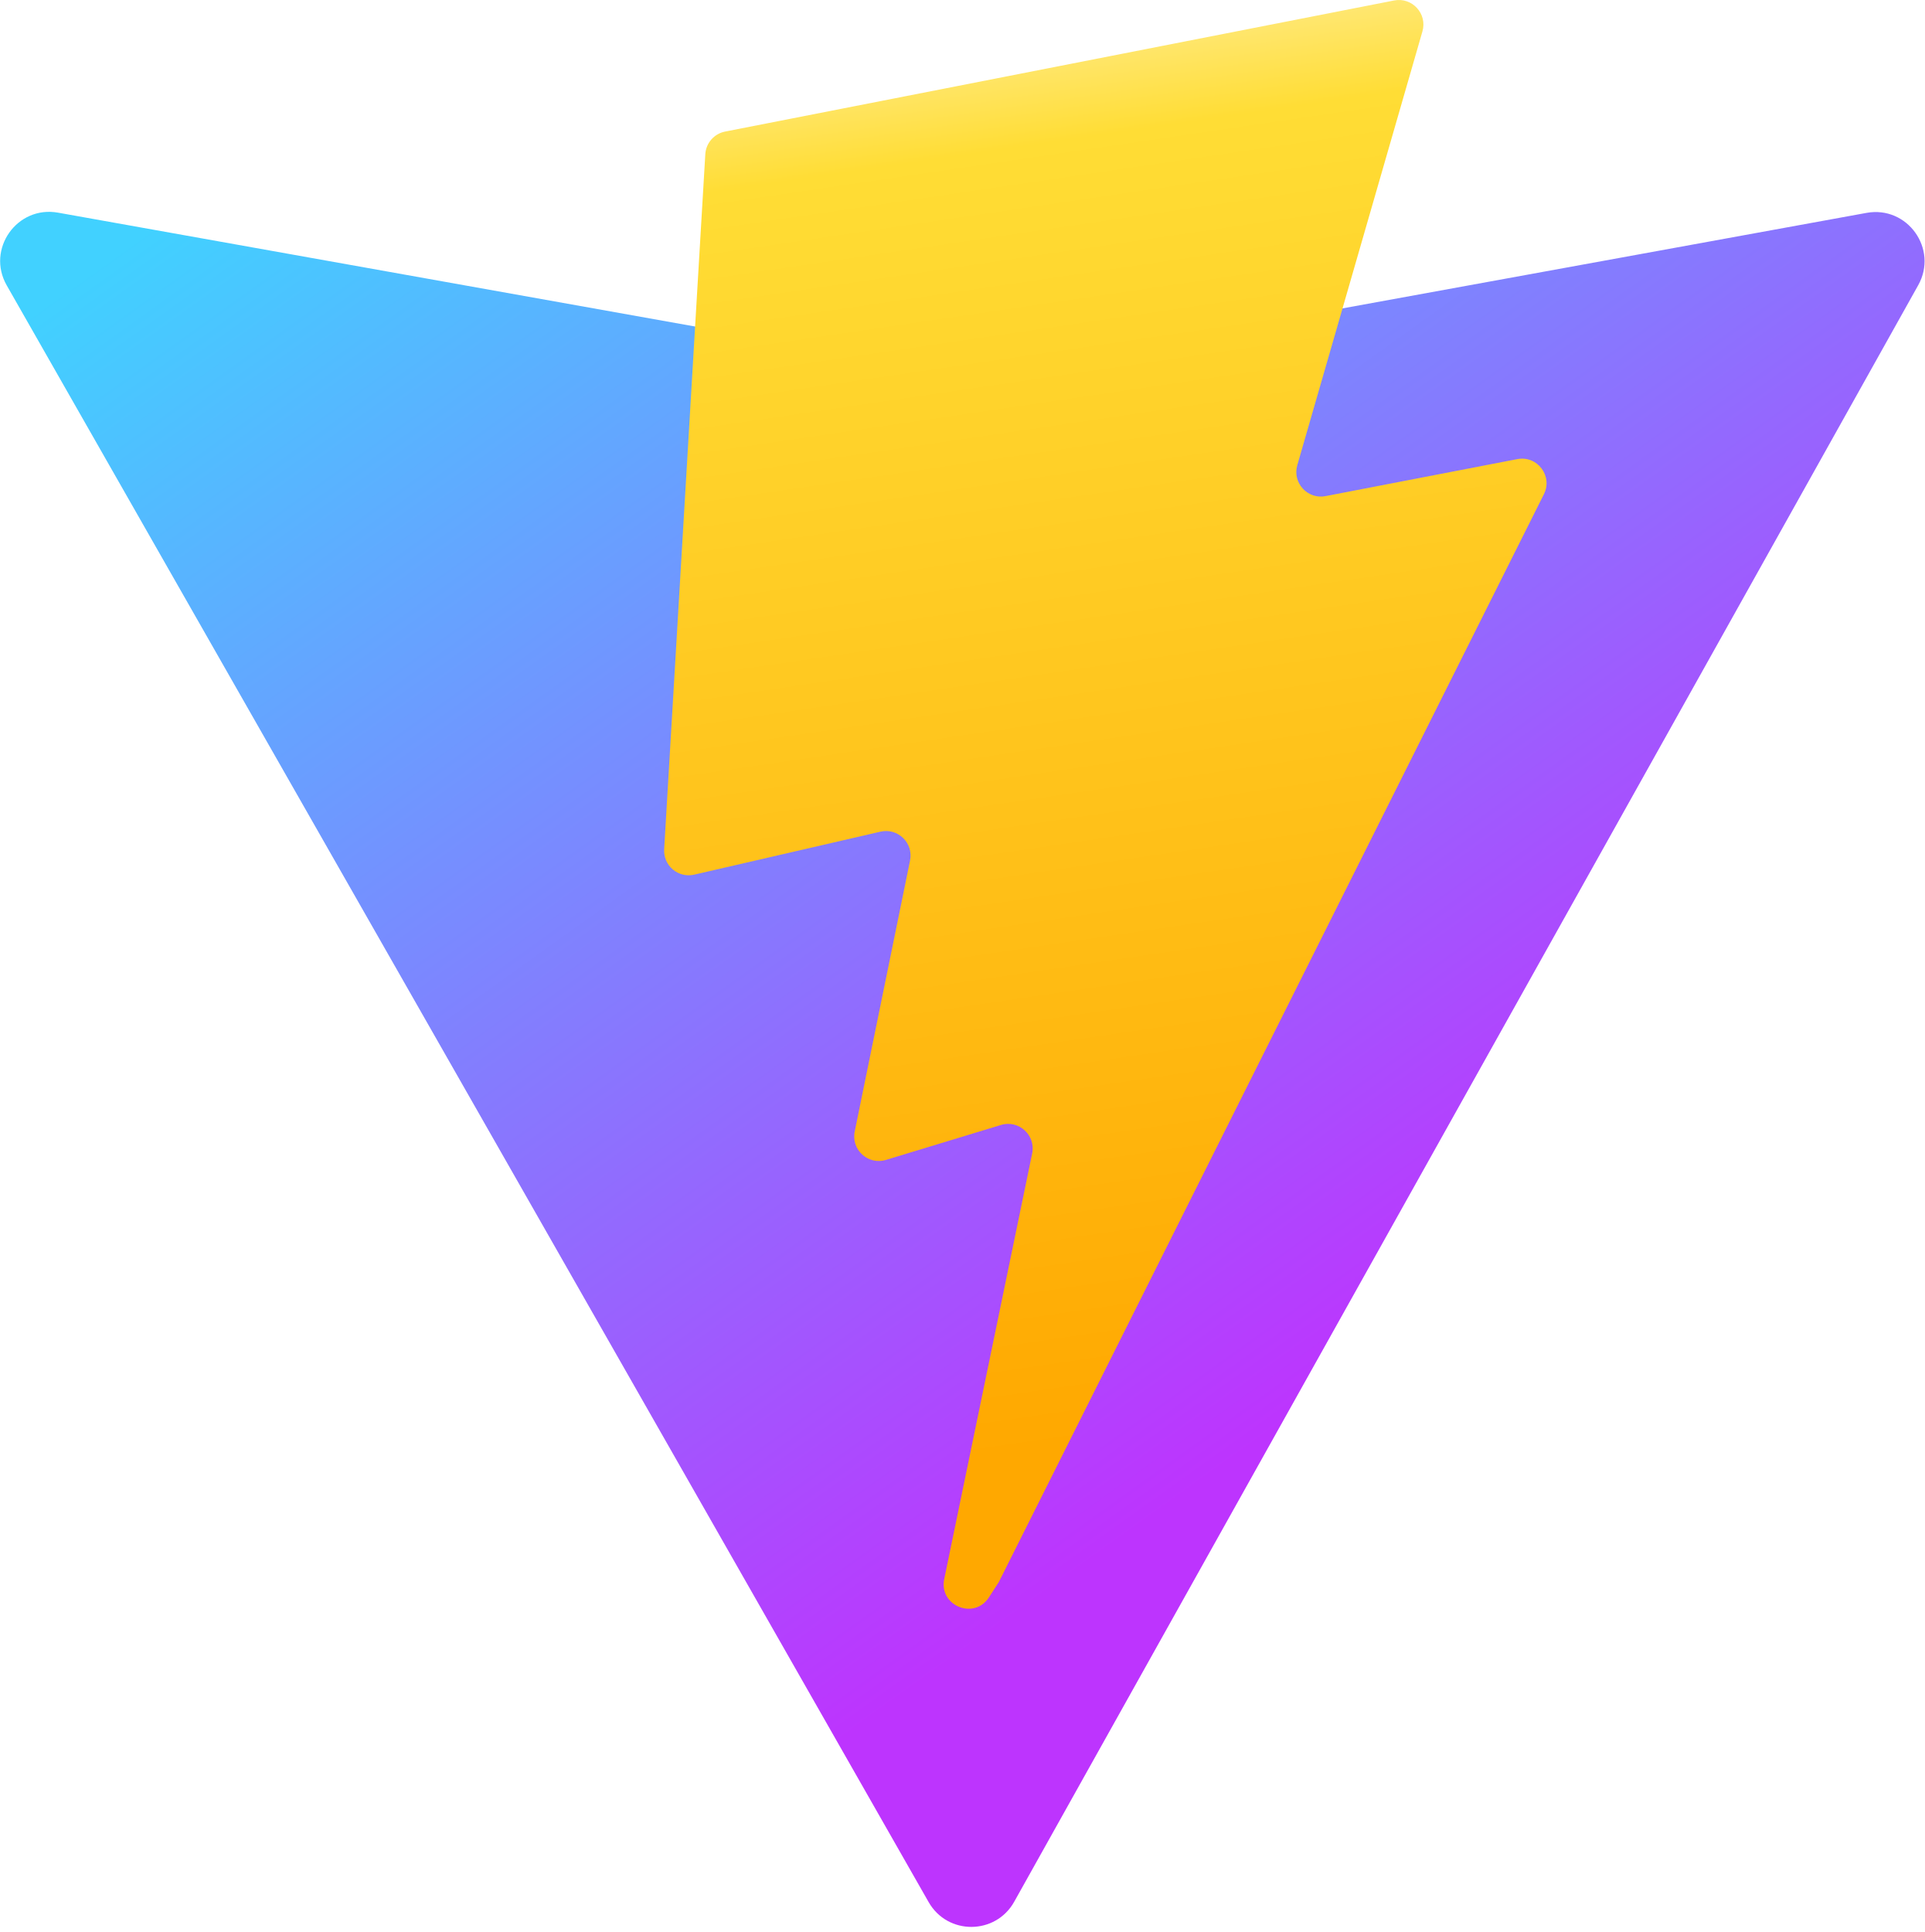
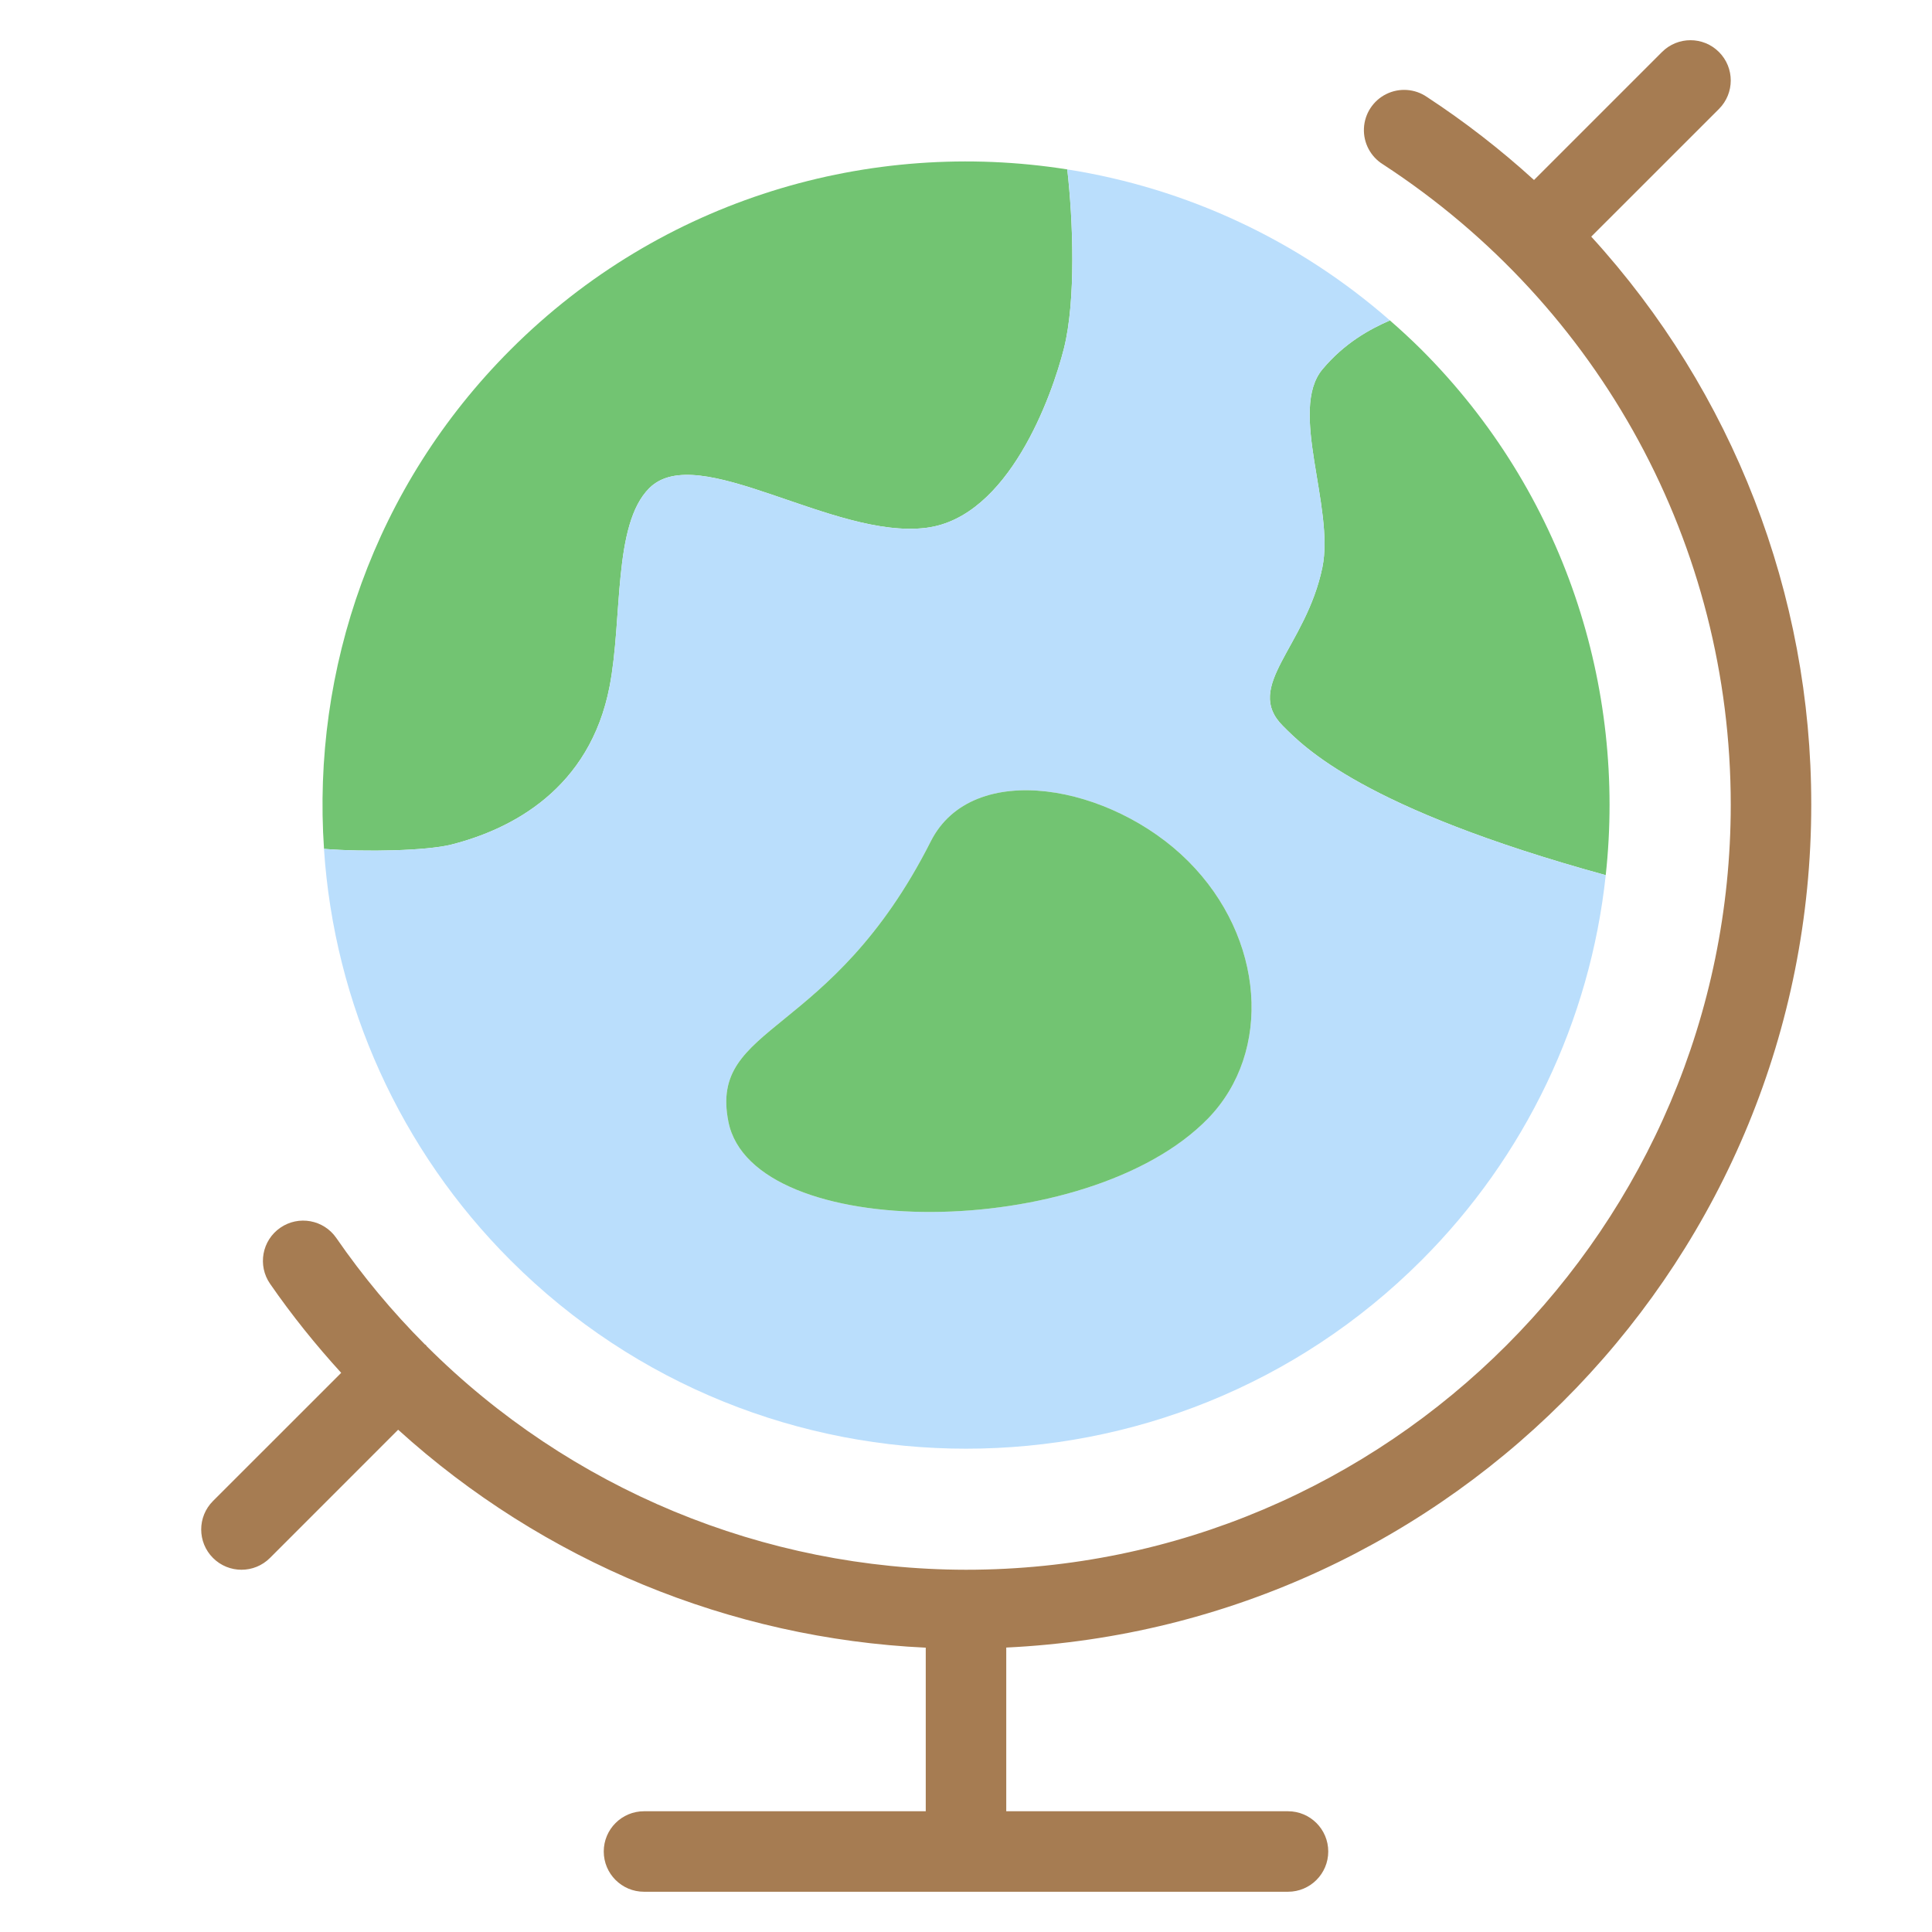
- <svg xmlns="http://www.w3.org/2000/svg" aria-hidden="true" role="img" class="iconify iconify--logos" width="31.88" height="32" preserveAspectRatio="xMidYMid meet" viewBox="0 0 256 257">
-   <defs>
-     <linearGradient id="IconifyId1813088fe1fbc01fb466" x1="-.828%" x2="57.636%" y1="7.652%" y2="78.411%">
-       <stop offset="0%" stop-color="#41D1FF" />
-       <stop offset="100%" stop-color="#BD34FE" />
-     </linearGradient>
-     <linearGradient id="IconifyId1813088fe1fbc01fb467" x1="43.376%" x2="50.316%" y1="2.242%" y2="89.03%">
-       <stop offset="0%" stop-color="#FFEA83" />
-       <stop offset="8.333%" stop-color="#FFDD35" />
-       <stop offset="100%" stop-color="#FFA800" />
-     </linearGradient>
-   </defs>
-   <path fill="url(#IconifyId1813088fe1fbc01fb466)" d="M255.153 37.938L134.897 252.976c-2.483 4.44-8.862 4.466-11.382.048L.875 37.958c-2.746-4.814 1.371-10.646 6.827-9.67l120.385 21.517a6.537 6.537 0 0 0 2.322-.004l117.867-21.483c5.438-.991 9.574 4.796 6.877 9.62Z" />
-   <path fill="url(#IconifyId1813088fe1fbc01fb467)" d="M185.432.063L96.44 17.501a3.268 3.268 0 0 0-2.634 3.014l-5.474 92.456a3.268 3.268 0 0 0 3.997 3.378l24.777-5.718c2.318-.535 4.413 1.507 3.936 3.838l-7.361 36.047c-.495 2.426 1.782 4.5 4.151 3.78l15.304-4.649c2.372-.72 4.652 1.36 4.15 3.788l-11.698 56.621c-.732 3.542 3.979 5.473 5.943 2.437l1.313-2.028l72.516-144.72c1.215-2.423-.88-5.186-3.54-4.672l-25.505 4.922c-2.396.462-4.435-1.77-3.759-4.114l16.646-57.705c.677-2.35-1.37-4.583-3.769-4.113Z" />
+ <svg xmlns="http://www.w3.org/2000/svg" width="800px" height="800px" viewBox="0 0 1024 1024" class="icon" version="1.1">
+   <path d="M700.885 195.797c-17.984 21.589 6.549 73.195 0 104.96-8.747 42.283-41.963 62.933-20.992 83.925 11.115 11.115 42.304 43.776 171.179 79.168 10.816-99.328-21.717-202.539-97.707-278.549a344.149 344.149 0 0 0-16.683-15.467c-10.667 4.629-24.171 12.011-35.797 25.963zM239.147 447.659c32.064-8.107 73.493-29.525 83.968-83.947 6.955-36.203 1.664-85.632 20.992-104.96 25.685-25.664 97.493 27.307 146.901 20.992 43.691-5.568 66.56-70.016 72.896-95.061 6.421-25.493 4.864-67.968 1.771-94.891-104.299-16.491-214.827 15.296-295.04 95.509C198.187 257.749 165.269 354.944 171.733 449.92c22.272 1.792 54.635 0.96 67.456-2.261z" fill="#72C472" />
+   <path d="M851.072 463.851c-128.875-35.392-160.064-68.053-171.179-79.147-20.971-20.992 12.267-41.664 20.992-83.968 6.549-31.744-17.984-83.349 0-104.939 11.627-13.952 25.131-21.333 35.797-25.963a339.285 339.285 0 0 0-171.008-80.043c3.093 26.923 4.651 69.397-1.771 94.891-6.336 25.045-29.205 89.493-72.896 95.061-49.429 6.336-121.216-46.656-146.901-20.971-19.328 19.328-14.037 68.736-20.992 104.939-10.453 54.4-51.904 75.84-83.947 83.947-12.8 3.221-45.184 4.053-67.456 2.261a339.797 339.797 0 0 0 98.923 218.112c133.099 133.077 349.653 133.077 482.731 0a339.627 339.627 0 0 0 97.707-204.16zM386.069 594.56c-10.496-52.48 54.229-43.733 107.264-148.629 22.187-43.883 95.851-30.08 136.427 10.496 40.576 40.555 44.8 101.184 10.496 136.405-63.851 65.6-241.344 65.92-254.187 1.728z" fill="#BADEFC" />
+   <path d="M629.76 456.427c-40.576-40.576-114.24-54.4-136.427-10.496-53.035 104.917-117.76 96.171-107.264 148.629 12.843 64.192 190.336 63.872 254.187-1.707 34.304-35.243 30.08-95.872-10.496-136.427z" fill="#72C472" />
+   <path d="M960 426.496a445.739 445.739 0 0 0-116.608-301.077l67.691-67.669a21.333 21.333 0 1 0-30.187-30.187l-67.84 67.84a453.163 453.163 0 0 0-56.683-43.968 21.333 21.333 0 1 0-23.317 35.712C848.427 162.411 917.333 289.28 917.333 426.496 917.333 649.899 735.509 832 512 832a405.248 405.248 0 0 1-285.867-118.507c-0.171-0.171-0.213-0.427-0.384-0.597-0.171-0.149-0.384-0.213-0.555-0.341a408.533 408.533 0 0 1-46.933-56.384 21.333 21.333 0 1 0-35.136 24.235c11.563 16.725 24.213 32.427 37.717 47.232l-67.947 67.925a21.333 21.333 0 1 0 30.187 30.187l67.947-67.968A447.68 447.68 0 0 0 490.667 873.301V960h-149.333a21.333 21.333 0 0 0 0 42.667h341.333a21.333 21.333 0 0 0 0-42.667h-149.333v-86.763c237.099-11.243 426.667-207.019 426.667-446.741z" fill="#A67C52" />
</svg>
